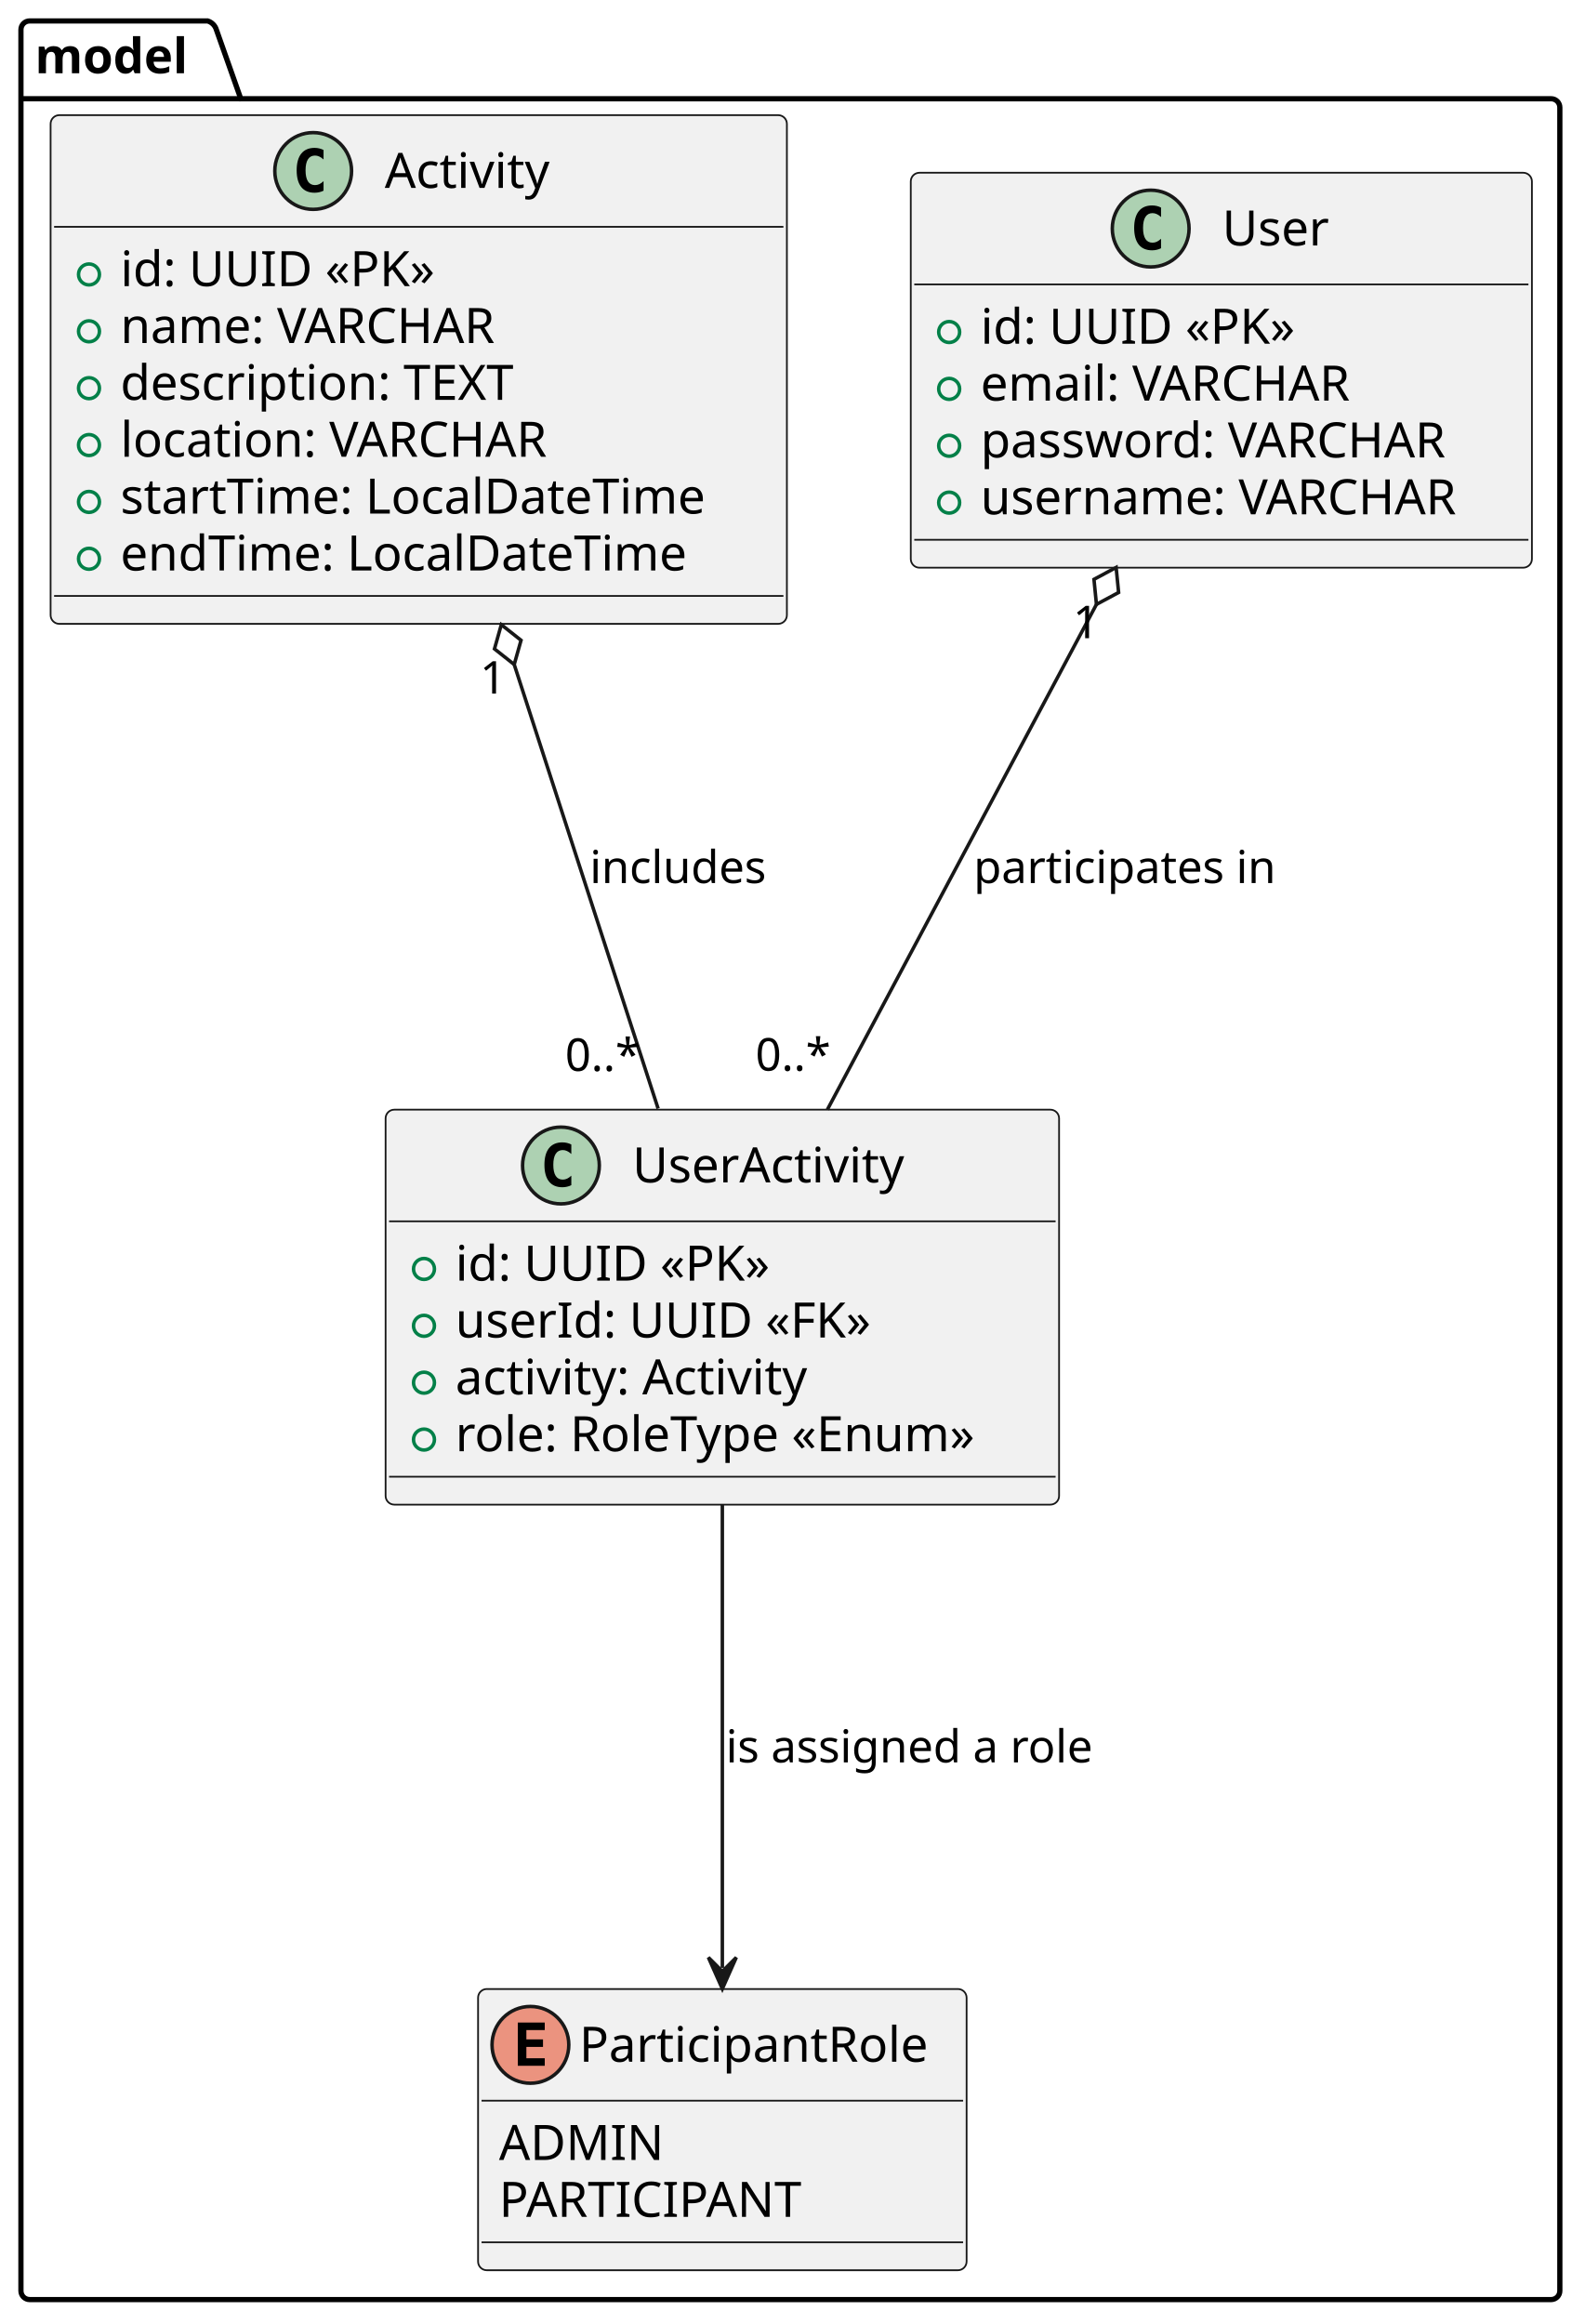
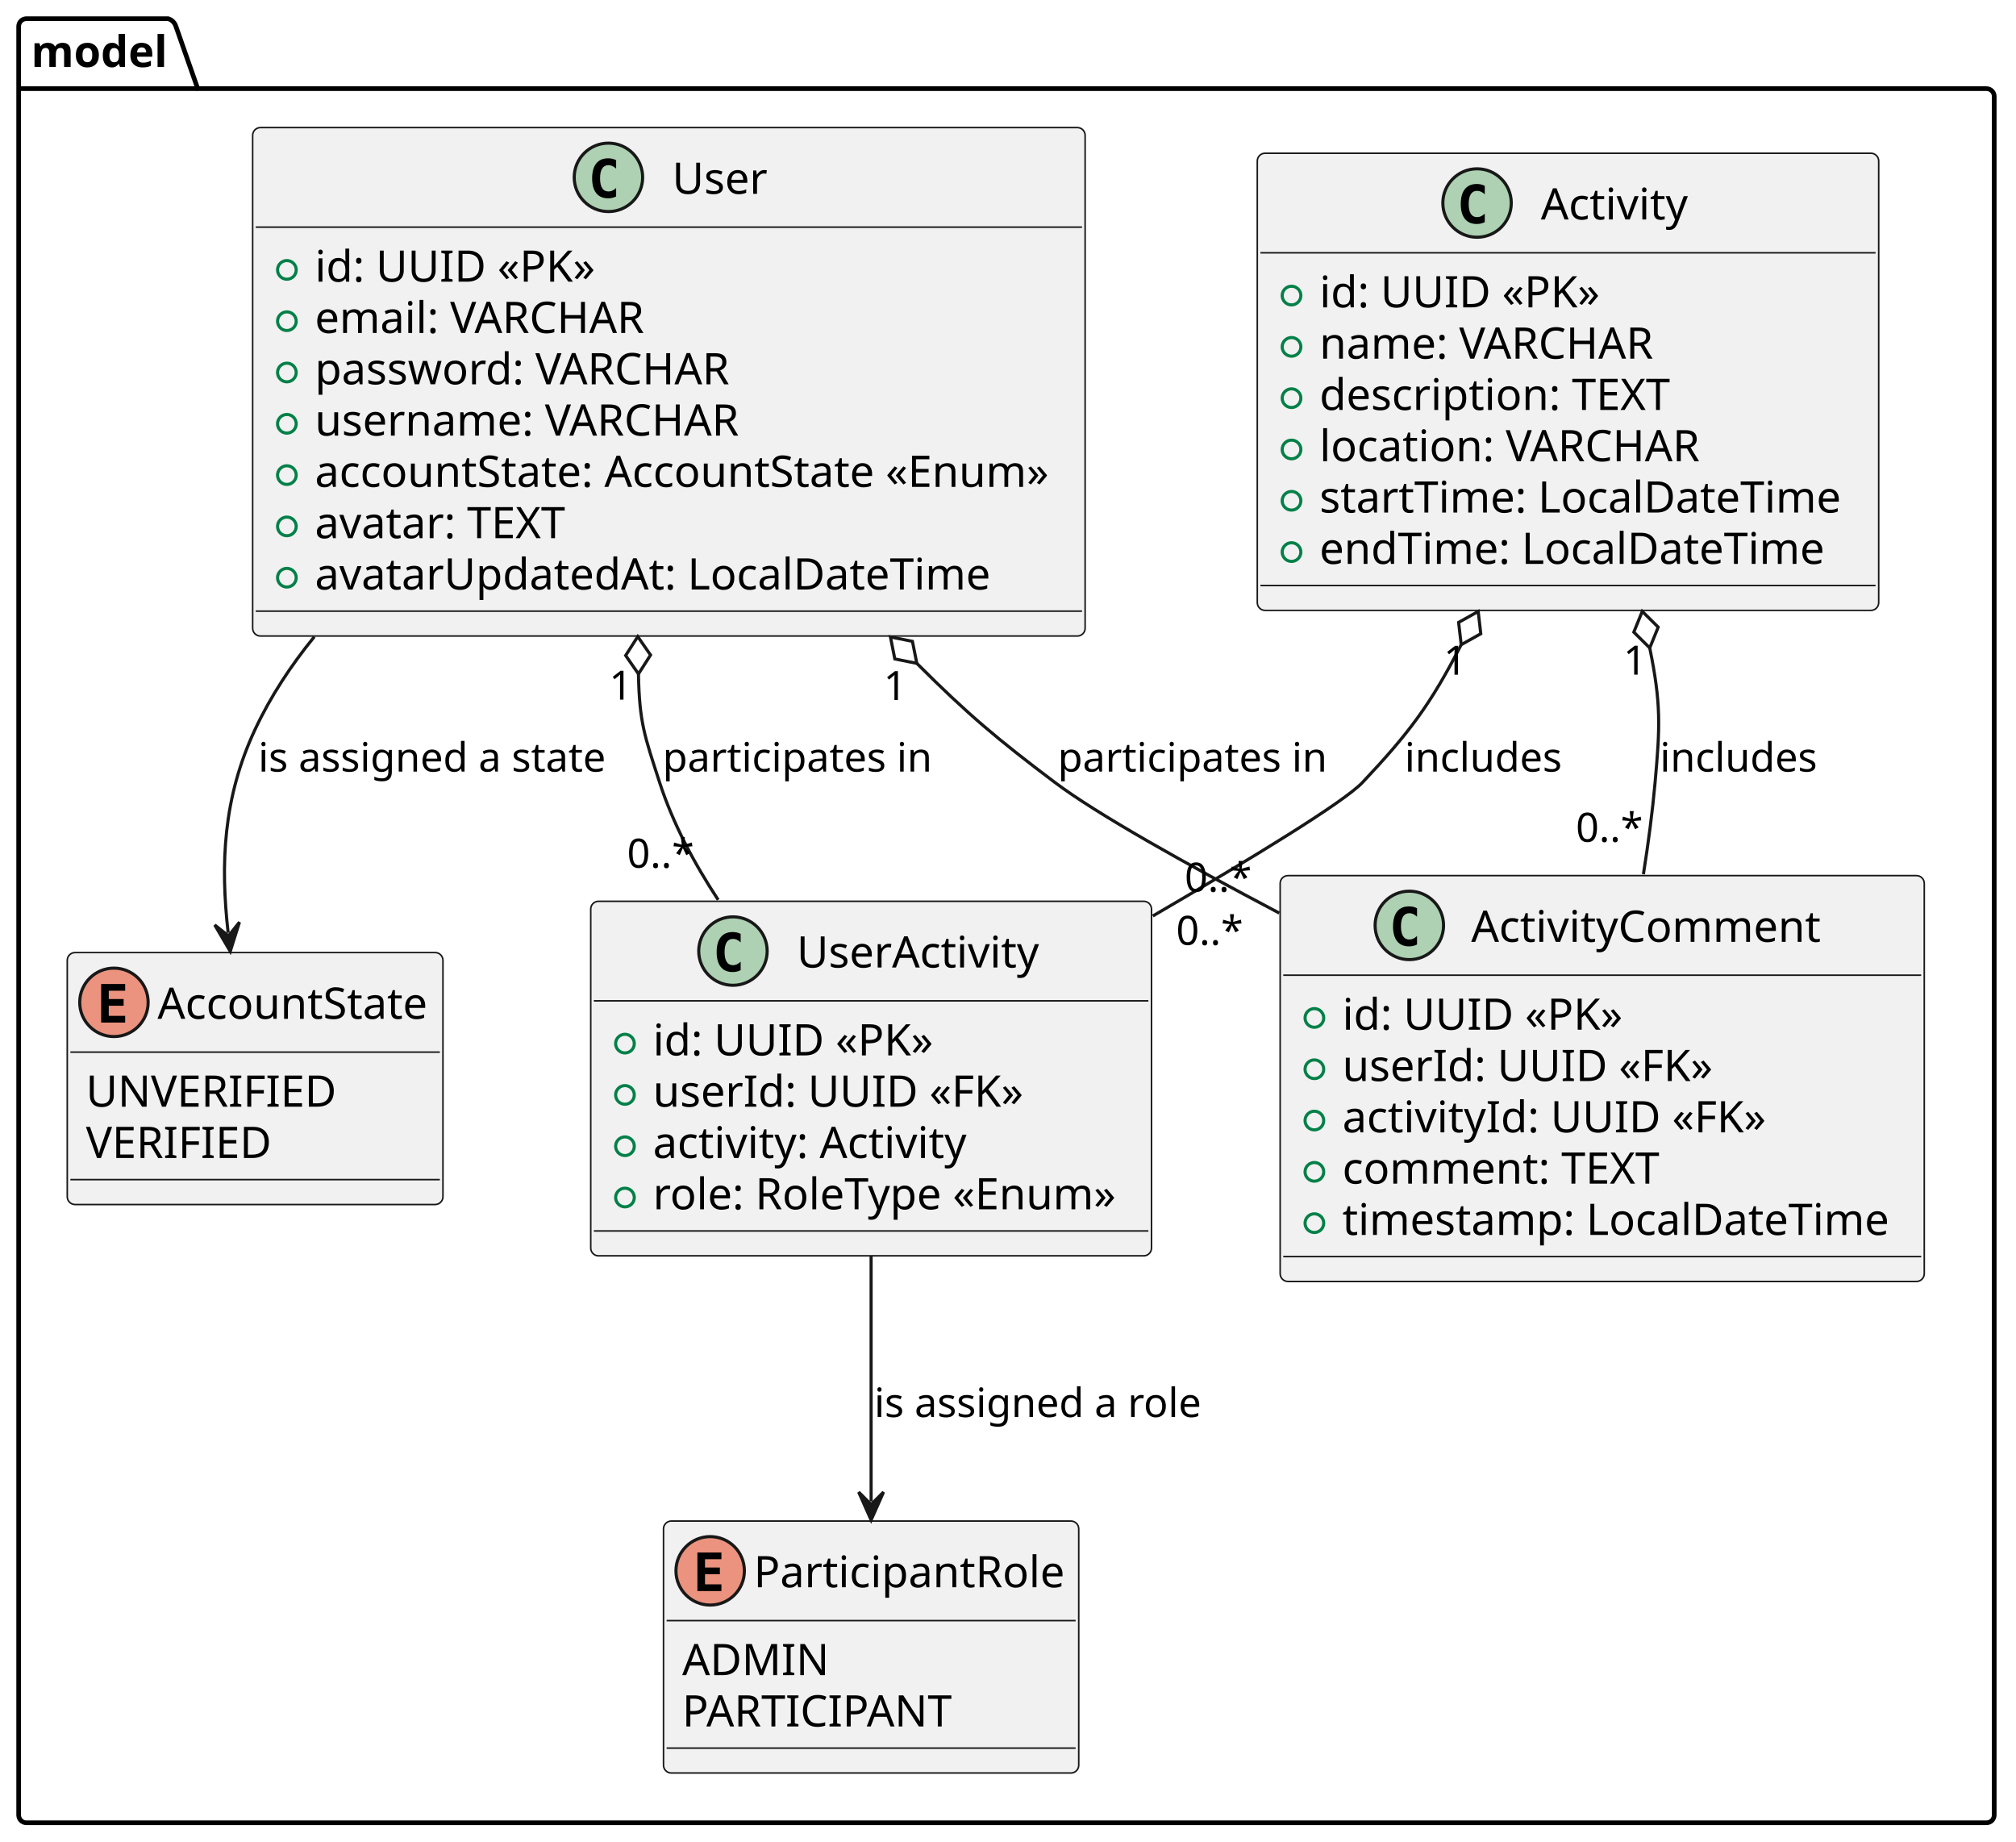
- <svg xmlns="http://www.w3.org/2000/svg" contentStyleType="text/css" height="666px" preserveAspectRatio="none" style="width:454px;height:666px;background:#FFFFFF;" version="1.1" viewBox="0 0 454 666" width="454px" zoomAndPan="magnify">
+ <svg xmlns="http://www.w3.org/2000/svg" contentStyleType="text/css" data-diagram-type="CLASS" height="592px" preserveAspectRatio="none" style="width:648px;height:592px;background:#FFFFFF;" version="1.1" viewBox="0 0 648 592" width="648px" zoomAndPan="magnify">
  <defs />
  <g>
-     <g id="cluster_model">
-       <path d="M8.5,6 L59.5,6 A3.75,3.75 0 0 1 62,8.5 L69,28.297 L444.5,28.297 A2.5,2.5 0 0 1 447,30.797 L447,656.5 A2.5,2.5 0 0 1 444.5,659 L8.5,659 A2.5,2.5 0 0 1 6,656.5 L6,8.5 A2.5,2.5 0 0 1 8.5,6 " fill="none" style="stroke:#000000;stroke-width:1.5;" />
-       <line style="stroke:#000000;stroke-width:1.5;" x1="6" x2="69" y1="28.297" y2="28.297" />
-       <text fill="#000000" font-family="sans-serif" font-size="14" font-weight="bold" lengthAdjust="spacing" textLength="50" x="10" y="20.995">model</text>
+     <g class="cluster" data-entity="model" data-source-line="1" data-uid="ent0002" id="cluster_model">
+       <path d="M8.5,6 L54.05,6 A3.75,3.75 0 0 1 56.55,8.5 L63.55,28.488 L638.5,28.488 A2.5,2.5 0 0 1 641,30.988 L641,583.34 A2.5,2.5 0 0 1 638.5,585.84 L8.5,585.84 A2.5,2.5 0 0 1 6,583.34 L6,8.5 A2.5,2.5 0 0 1 8.5,6" fill="none" style="stroke:#000000;stroke-width:1.5;" />
+       <line style="stroke:#000000;stroke-width:1.5;" x1="6" x2="63.55" y1="28.488" y2="28.488" />
+       <text fill="#000000" font-family="sans-serif" font-size="14" font-weight="bold" lengthAdjust="spacing" textLength="44.55" x="10" y="21.535">model</text>
    </g>
-     <g id="elem_User">
-       <rect codeLine="3" fill="#F1F1F1" height="113.188" id="User" rx="2.5" ry="2.5" style="stroke:#181818;stroke-width:0.5;" width="178" x="261" y="49.5" />
-       <ellipse cx="329.75" cy="65.5" fill="#ADD1B2" rx="11" ry="11" style="stroke:#181818;stroke-width:1.0;" />
-       <path d="M332.719,71.141 Q332.141,71.438 331.5,71.578 Q330.859,71.734 330.156,71.734 Q327.656,71.734 326.328,70.094 Q325.016,68.438 325.016,65.312 Q325.016,62.188 326.328,60.531 Q327.656,58.875 330.156,58.875 Q330.859,58.875 331.5,59.031 Q332.156,59.188 332.719,59.484 L332.719,62.203 Q332.094,61.625 331.5,61.359 Q330.906,61.078 330.281,61.078 Q328.938,61.078 328.25,62.156 Q327.562,63.219 327.562,65.312 Q327.562,67.406 328.25,68.484 Q328.938,69.547 330.281,69.547 Q330.906,69.547 331.5,69.281 Q332.094,69 332.719,68.422 L332.719,71.141 Z " fill="#000000" />
-       <text fill="#000000" font-family="sans-serif" font-size="14" lengthAdjust="spacing" textLength="32" x="350.25" y="70.347">User</text>
-       <line style="stroke:#181818;stroke-width:0.5;" x1="262" x2="438" y1="81.5" y2="81.5" />
-       <ellipse cx="272" cy="95.148" fill="none" rx="3" ry="3" style="stroke:#038048;stroke-width:1.0;" />
-       <text fill="#000000" font-family="sans-serif" font-size="14" lengthAdjust="spacing" textLength="96" x="281" y="98.495">id: UUID «PK»</text>
-       <ellipse cx="272" cy="111.445" fill="none" rx="3" ry="3" style="stroke:#038048;stroke-width:1.0;" />
-       <text fill="#000000" font-family="sans-serif" font-size="14" lengthAdjust="spacing" textLength="120" x="281" y="114.792">email: VARCHAR</text>
-       <ellipse cx="272" cy="127.742" fill="none" rx="3" ry="3" style="stroke:#038048;stroke-width:1.0;" />
-       <text fill="#000000" font-family="sans-serif" font-size="14" lengthAdjust="spacing" textLength="147" x="281" y="131.089">password: VARCHAR</text>
-       <ellipse cx="272" cy="144.039" fill="none" rx="3" ry="3" style="stroke:#038048;stroke-width:1.0;" />
-       <text fill="#000000" font-family="sans-serif" font-size="14" lengthAdjust="spacing" textLength="152" x="281" y="147.386">username: VARCHAR</text>
-       <line style="stroke:#181818;stroke-width:0.5;" x1="262" x2="438" y1="154.688" y2="154.688" />
+     <g class="entity" data-entity="User" data-source-line="3" data-uid="ent0003" id="entity_User">
+       <rect fill="#F1F1F1" height="163.418" rx="2.5" ry="2.5" style="stroke:#181818;stroke-width:0.5;" width="267.582" x="81.21" y="41" />
+       <ellipse cx="195.568" cy="57" fill="#ADD1B2" rx="11" ry="11" style="stroke:#181818;stroke-width:1;" />
+       <path d="M198.042,63.143 Q197.46,63.442 196.821,63.591 Q196.182,63.741 195.477,63.741 Q192.97,63.741 191.65,62.089 Q190.33,60.437 190.33,57.316 Q190.33,54.187 191.65,52.535 Q192.97,50.883 195.477,50.883 Q196.182,50.883 196.83,51.032 Q197.477,51.182 198.042,51.48 L198.042,54.203 Q197.411,53.622 196.817,53.352 Q196.224,53.083 195.593,53.083 Q194.248,53.083 193.563,54.149 Q192.879,55.216 192.879,57.316 Q192.879,59.408 193.563,60.474 Q194.248,61.541 195.593,61.541 Q196.224,61.541 196.817,61.271 Q197.411,61.002 198.042,60.42 Z " fill="#000000" />
+       <text fill="#000000" font-family="sans-serif" font-size="14" lengthAdjust="spacing" textLength="30.365" x="216.068" y="62.291">User</text>
+       <line style="stroke:#181818;stroke-width:0.5;" x1="82.21" x2="347.792" y1="73" y2="73" />
+       <ellipse cx="92.21" cy="86.744" fill="none" rx="3" ry="3" style="stroke:#038048;stroke-width:1;" />
+       <text fill="#000000" font-family="sans-serif" font-size="14" lengthAdjust="spacing" textLength="91.615" x="101.21" y="90.535">id: UUID «PK»</text>
+       <ellipse cx="92.21" cy="103.232" fill="none" rx="3" ry="3" style="stroke:#038048;stroke-width:1;" />
+       <text fill="#000000" font-family="sans-serif" font-size="14" lengthAdjust="spacing" textLength="111.706" x="101.21" y="107.023">email: VARCHAR</text>
+       <ellipse cx="92.21" cy="119.721" fill="none" rx="3" ry="3" style="stroke:#038048;stroke-width:1;" />
+       <text fill="#000000" font-family="sans-serif" font-size="14" lengthAdjust="spacing" textLength="139.754" x="101.21" y="123.512">password: VARCHAR</text>
+       <ellipse cx="92.21" cy="136.209" fill="none" rx="3" ry="3" style="stroke:#038048;stroke-width:1;" />
+       <text fill="#000000" font-family="sans-serif" font-size="14" lengthAdjust="spacing" textLength="141.654" x="101.21" y="140">username: VARCHAR</text>
+       <ellipse cx="92.21" cy="152.697" fill="none" rx="3" ry="3" style="stroke:#038048;stroke-width:1;" />
+       <text fill="#000000" font-family="sans-serif" font-size="14" lengthAdjust="spacing" textLength="241.582" x="101.21" y="156.488">accountState: AccountState «Enum»</text>
+       <ellipse cx="92.21" cy="169.185" fill="none" rx="3" ry="3" style="stroke:#038048;stroke-width:1;" />
+       <text fill="#000000" font-family="sans-serif" font-size="14" lengthAdjust="spacing" textLength="84.321" x="101.21" y="172.977">avatar: TEXT</text>
+       <ellipse cx="92.21" cy="185.674" fill="none" rx="3" ry="3" style="stroke:#038048;stroke-width:1;" />
+       <text fill="#000000" font-family="sans-serif" font-size="14" lengthAdjust="spacing" textLength="222.1" x="101.21" y="189.465">avatarUpdatedAt: LocalDateTime</text>
+       <line style="stroke:#181818;stroke-width:0.5;" x1="82.21" x2="347.792" y1="196.418" y2="196.418" />
    </g>
-     <g id="elem_ParticipantRole">
-       <rect codeLine="10" fill="#F1F1F1" height="80.594" id="ParticipantRole" rx="2.5" ry="2.5" style="stroke:#181818;stroke-width:0.5;" width="140" x="137" y="570" />
-       <ellipse cx="152" cy="586" fill="#EB937F" rx="11" ry="11" style="stroke:#181818;stroke-width:1.0;" />
-       <path d="M156.109,592 L148.391,592 L148.391,579.609 L156.109,579.609 L156.109,581.766 L150.844,581.766 L150.844,584.438 L155.609,584.438 L155.609,586.594 L150.844,586.594 L150.844,589.844 L156.109,589.844 L156.109,592 Z " fill="#000000" />
-       <text fill="#000000" font-family="sans-serif" font-size="14" lengthAdjust="spacing" textLength="108" x="166" y="590.847">ParticipantRole</text>
-       <line style="stroke:#181818;stroke-width:0.5;" x1="138" x2="276" y1="602" y2="602" />
-       <text fill="#000000" font-family="sans-serif" font-size="14" lengthAdjust="spacing" textLength="47" x="143" y="618.995">ADMIN</text>
-       <text fill="#000000" font-family="sans-serif" font-size="14" lengthAdjust="spacing" textLength="92" x="143" y="635.292">PARTICIPANT</text>
-       <line style="stroke:#181818;stroke-width:0.5;" x1="138" x2="276" y1="642.594" y2="642.594" />
+     <g class="entity" data-entity="ParticipantRole" data-source-line="13" data-uid="ent0004" id="entity_ParticipantRole">
+       <rect fill="#F1F1F1" height="80.977" rx="2.5" ry="2.5" style="stroke:#181818;stroke-width:0.5;" width="133.466" x="213.27" y="488.86" />
+       <ellipse cx="228.27" cy="504.86" fill="#EB937F" rx="11" ry="11" style="stroke:#181818;stroke-width:1;" />
+       <path d="M231.884,511.36 L224.165,511.36 L224.165,498.967 L231.884,498.967 L231.884,501.125 L226.613,501.125 L226.613,503.798 L231.386,503.798 L231.386,505.956 L226.613,505.956 L226.613,509.202 L231.884,509.202 Z " fill="#000000" />
+       <text fill="#000000" font-family="sans-serif" font-size="14" lengthAdjust="spacing" textLength="101.466" x="242.27" y="510.151">ParticipantRole</text>
+       <line style="stroke:#181818;stroke-width:0.5;" x1="214.27" x2="345.736" y1="520.86" y2="520.86" />
+       <text fill="#000000" font-family="sans-serif" font-size="14" lengthAdjust="spacing" textLength="46.58" x="219.27" y="538.395">ADMIN</text>
+       <text fill="#000000" font-family="sans-serif" font-size="14" lengthAdjust="spacing" textLength="89.448" x="219.27" y="554.883">PARTICIPANT</text>
+       <line style="stroke:#181818;stroke-width:0.5;" x1="214.27" x2="345.736" y1="561.837" y2="561.837" />
    </g>
-     <g id="elem_Activity">
-       <rect codeLine="15" fill="#F1F1F1" height="145.781" id="Activity" rx="2.5" ry="2.5" style="stroke:#181818;stroke-width:0.5;" width="211" x="14.5" y="33" />
-       <ellipse cx="89.75" cy="49" fill="#ADD1B2" rx="11" ry="11" style="stroke:#181818;stroke-width:1.0;" />
-       <path d="M92.719,54.641 Q92.141,54.938 91.5,55.078 Q90.859,55.234 90.156,55.234 Q87.656,55.234 86.328,53.594 Q85.016,51.938 85.016,48.812 Q85.016,45.688 86.328,44.031 Q87.656,42.375 90.156,42.375 Q90.859,42.375 91.5,42.531 Q92.156,42.688 92.719,42.984 L92.719,45.703 Q92.094,45.125 91.5,44.859 Q90.906,44.578 90.281,44.578 Q88.938,44.578 88.25,45.656 Q87.562,46.719 87.562,48.812 Q87.562,50.906 88.25,51.984 Q88.938,53.047 90.281,53.047 Q90.906,53.047 91.5,52.781 Q92.094,52.5 92.719,51.922 L92.719,54.641 Z " fill="#000000" />
-       <text fill="#000000" font-family="sans-serif" font-size="14" lengthAdjust="spacing" textLength="52" x="110.25" y="53.847">Activity</text>
-       <line style="stroke:#181818;stroke-width:0.5;" x1="15.5" x2="224.5" y1="65" y2="65" />
-       <ellipse cx="25.5" cy="78.648" fill="none" rx="3" ry="3" style="stroke:#038048;stroke-width:1.0;" />
-       <text fill="#000000" font-family="sans-serif" font-size="14" lengthAdjust="spacing" textLength="96" x="34.5" y="81.995">id: UUID «PK»</text>
-       <ellipse cx="25.5" cy="94.945" fill="none" rx="3" ry="3" style="stroke:#038048;stroke-width:1.0;" />
-       <text fill="#000000" font-family="sans-serif" font-size="14" lengthAdjust="spacing" textLength="121" x="34.5" y="98.292">name: VARCHAR</text>
-       <ellipse cx="25.5" cy="111.242" fill="none" rx="3" ry="3" style="stroke:#038048;stroke-width:1.0;" />
-       <text fill="#000000" font-family="sans-serif" font-size="14" lengthAdjust="spacing" textLength="125" x="34.5" y="114.589">description: TEXT</text>
-       <ellipse cx="25.5" cy="127.539" fill="none" rx="3" ry="3" style="stroke:#038048;stroke-width:1.0;" />
-       <text fill="#000000" font-family="sans-serif" font-size="14" lengthAdjust="spacing" textLength="137" x="34.5" y="130.886">location: VARCHAR</text>
-       <ellipse cx="25.5" cy="143.836" fill="none" rx="3" ry="3" style="stroke:#038048;stroke-width:1.0;" />
-       <text fill="#000000" font-family="sans-serif" font-size="14" lengthAdjust="spacing" textLength="185" x="34.5" y="147.183">startTime: LocalDateTime</text>
-       <ellipse cx="25.5" cy="160.133" fill="none" rx="3" ry="3" style="stroke:#038048;stroke-width:1.0;" />
-       <text fill="#000000" font-family="sans-serif" font-size="14" lengthAdjust="spacing" textLength="180" x="34.5" y="163.48">endTime: LocalDateTime</text>
-       <line style="stroke:#181818;stroke-width:0.5;" x1="15.5" x2="224.5" y1="170.781" y2="170.781" />
+     <g class="entity" data-entity="AccountState" data-source-line="18" data-uid="ent0005" id="entity_AccountState">
+       <rect fill="#F1F1F1" height="80.977" rx="2.5" ry="2.5" style="stroke:#181818;stroke-width:0.5;" width="120.758" x="21.62" y="306.15" />
+       <ellipse cx="36.62" cy="322.15" fill="#EB937F" rx="11" ry="11" style="stroke:#181818;stroke-width:1;" />
+       <path d="M40.234,328.65 L32.514,328.65 L32.514,316.257 L40.234,316.257 L40.234,318.415 L34.963,318.415 L34.963,321.088 L39.736,321.088 L39.736,323.246 L34.963,323.246 L34.963,326.492 L40.234,326.492 Z " fill="#000000" />
+       <text fill="#000000" font-family="sans-serif" font-size="14" lengthAdjust="spacing" textLength="88.758" x="50.62" y="327.441">AccountState</text>
+       <line style="stroke:#181818;stroke-width:0.5;" x1="22.62" x2="141.378" y1="338.15" y2="338.15" />
+       <text fill="#000000" font-family="sans-serif" font-size="14" lengthAdjust="spacing" textLength="79.283" x="27.62" y="355.685">UNVERIFIED</text>
+       <text fill="#000000" font-family="sans-serif" font-size="14" lengthAdjust="spacing" textLength="59.24" x="27.62" y="372.173">VERIFIED</text>
+       <line style="stroke:#181818;stroke-width:0.5;" x1="22.62" x2="141.378" y1="379.127" y2="379.127" />
    </g>
-     <g id="elem_UserActivity">
-       <rect codeLine="24" fill="#F1F1F1" height="113.188" id="UserActivity" rx="2.5" ry="2.5" style="stroke:#181818;stroke-width:0.5;" width="193" x="110.5" y="318" />
-       <ellipse cx="160.75" cy="334" fill="#ADD1B2" rx="11" ry="11" style="stroke:#181818;stroke-width:1.0;" />
-       <path d="M163.719,339.641 Q163.141,339.938 162.5,340.078 Q161.859,340.234 161.156,340.234 Q158.656,340.234 157.328,338.594 Q156.016,336.938 156.016,333.812 Q156.016,330.688 157.328,329.031 Q158.656,327.375 161.156,327.375 Q161.859,327.375 162.5,327.531 Q163.156,327.688 163.719,327.984 L163.719,330.703 Q163.094,330.125 162.5,329.859 Q161.906,329.578 161.281,329.578 Q159.938,329.578 159.25,330.656 Q158.562,331.719 158.562,333.812 Q158.562,335.906 159.25,336.984 Q159.938,338.047 161.281,338.047 Q161.906,338.047 162.5,337.781 Q163.094,337.5 163.719,336.922 L163.719,339.641 Z " fill="#000000" />
-       <text fill="#000000" font-family="sans-serif" font-size="14" lengthAdjust="spacing" textLength="84" x="181.25" y="338.847">UserActivity</text>
-       <line style="stroke:#181818;stroke-width:0.5;" x1="111.5" x2="302.5" y1="350" y2="350" />
-       <ellipse cx="121.5" cy="363.648" fill="none" rx="3" ry="3" style="stroke:#038048;stroke-width:1.0;" />
-       <text fill="#000000" font-family="sans-serif" font-size="14" lengthAdjust="spacing" textLength="96" x="130.5" y="366.995">id: UUID «PK»</text>
-       <ellipse cx="121.5" cy="379.945" fill="none" rx="3" ry="3" style="stroke:#038048;stroke-width:1.0;" />
-       <text fill="#000000" font-family="sans-serif" font-size="14" lengthAdjust="spacing" textLength="127" x="130.5" y="383.292">userId: UUID «FK»</text>
-       <ellipse cx="121.5" cy="396.242" fill="none" rx="3" ry="3" style="stroke:#038048;stroke-width:1.0;" />
-       <text fill="#000000" font-family="sans-serif" font-size="14" lengthAdjust="spacing" textLength="112" x="130.5" y="399.589">activity: Activity</text>
-       <ellipse cx="121.5" cy="412.539" fill="none" rx="3" ry="3" style="stroke:#038048;stroke-width:1.0;" />
-       <text fill="#000000" font-family="sans-serif" font-size="14" lengthAdjust="spacing" textLength="167" x="130.5" y="415.886">role: RoleType «Enum»</text>
-       <line style="stroke:#181818;stroke-width:0.5;" x1="111.5" x2="302.5" y1="423.188" y2="423.188" />
+     <g class="entity" data-entity="Activity" data-source-line="23" data-uid="ent0006" id="entity_Activity">
+       <rect fill="#F1F1F1" height="146.93" rx="2.5" ry="2.5" style="stroke:#181818;stroke-width:0.5;" width="199.735" x="404.13" y="49.25" />
+       <ellipse cx="474.769" cy="65.25" fill="#ADD1B2" rx="11" ry="11" style="stroke:#181818;stroke-width:1;" />
+       <path d="M477.242,71.393 Q476.661,71.692 476.022,71.841 Q475.383,71.991 474.677,71.991 Q472.171,71.991 470.851,70.339 Q469.531,68.687 469.531,65.566 Q469.531,62.437 470.851,60.785 Q472.171,59.133 474.677,59.133 Q475.383,59.133 476.03,59.282 Q476.678,59.432 477.242,59.73 L477.242,62.453 Q476.611,61.872 476.018,61.602 Q475.424,61.333 474.794,61.333 Q473.449,61.333 472.764,62.399 Q472.079,63.466 472.079,65.566 Q472.079,67.658 472.764,68.724 Q473.449,69.791 474.794,69.791 Q475.424,69.791 476.018,69.521 Q476.611,69.251 477.242,68.67 Z " fill="#000000" />
+       <text fill="#000000" font-family="sans-serif" font-size="14" lengthAdjust="spacing" textLength="49.957" x="495.269" y="70.541">Activity</text>
+       <line style="stroke:#181818;stroke-width:0.5;" x1="405.13" x2="602.865" y1="81.25" y2="81.25" />
+       <ellipse cx="415.13" cy="94.994" fill="none" rx="3" ry="3" style="stroke:#038048;stroke-width:1;" />
+       <text fill="#000000" font-family="sans-serif" font-size="14" lengthAdjust="spacing" textLength="91.615" x="424.13" y="98.785">id: UUID «PK»</text>
+       <ellipse cx="415.13" cy="111.482" fill="none" rx="3" ry="3" style="stroke:#038048;stroke-width:1;" />
+       <text fill="#000000" font-family="sans-serif" font-size="14" lengthAdjust="spacing" textLength="112.301" x="424.13" y="115.273">name: VARCHAR</text>
+       <ellipse cx="415.13" cy="127.971" fill="none" rx="3" ry="3" style="stroke:#038048;stroke-width:1;" />
+       <text fill="#000000" font-family="sans-serif" font-size="14" lengthAdjust="spacing" textLength="118.993" x="424.13" y="131.762">description: TEXT</text>
+       <ellipse cx="415.13" cy="144.459" fill="none" rx="3" ry="3" style="stroke:#038048;stroke-width:1;" />
+       <text fill="#000000" font-family="sans-serif" font-size="14" lengthAdjust="spacing" textLength="129.131" x="424.13" y="148.25">location: VARCHAR</text>
+       <ellipse cx="415.13" cy="160.947" fill="none" rx="3" ry="3" style="stroke:#038048;stroke-width:1;" />
+       <text fill="#000000" font-family="sans-serif" font-size="14" lengthAdjust="spacing" textLength="173.735" x="424.13" y="164.738">startTime: LocalDateTime</text>
+       <ellipse cx="415.13" cy="177.435" fill="none" rx="3" ry="3" style="stroke:#038048;stroke-width:1;" />
+       <text fill="#000000" font-family="sans-serif" font-size="14" lengthAdjust="spacing" textLength="167.966" x="424.13" y="181.227">endTime: LocalDateTime</text>
+       <line style="stroke:#181818;stroke-width:0.5;" x1="405.13" x2="602.865" y1="188.18" y2="188.18" />
    </g>
-     <g id="link_User_UserActivity">
-       <path codeLine="33" d="M314.207,173.205 C289.87,218.901 261.437,272.289 237.111,317.964 " fill="none" id="User-backto-UserActivity" style="stroke:#181818;stroke-width:1.0;" />
-       <polygon fill="none" points="319.848,162.614,313.497,166.029,314.207,173.205,320.558,169.79,319.848,162.614" style="stroke:#181818;stroke-width:1.0;" />
-       <text fill="#000000" font-family="sans-serif" font-size="13" lengthAdjust="spacing" textLength="93" x="279" y="253.067">participates in</text>
-       <text fill="#000000" font-family="sans-serif" font-size="13" lengthAdjust="spacing" textLength="8" x="307.472" y="182.892">1</text>
-       <text fill="#000000" font-family="sans-serif" font-size="13" lengthAdjust="spacing" textLength="23" x="216.495" y="306.822">0..*</text>
+     <g class="entity" data-entity="UserActivity" data-source-line="32" data-uid="ent0007" id="entity_UserActivity">
+       <rect fill="#F1F1F1" height="113.953" rx="2.5" ry="2.5" style="stroke:#181818;stroke-width:0.5;" width="180.246" x="189.88" y="289.67" />
+       <ellipse cx="235.592" cy="305.67" fill="#ADD1B2" rx="11" ry="11" style="stroke:#181818;stroke-width:1;" />
+       <path d="M238.065,311.813 Q237.484,312.112 236.845,312.261 Q236.206,312.411 235.5,312.411 Q232.993,312.411 231.673,310.759 Q230.354,309.107 230.354,305.986 Q230.354,302.856 231.673,301.205 Q232.993,299.553 235.5,299.553 Q236.206,299.553 236.853,299.702 Q237.501,299.852 238.065,300.151 L238.065,302.873 Q237.434,302.292 236.841,302.022 Q236.247,301.752 235.616,301.752 Q234.272,301.752 233.587,302.819 Q232.902,303.886 232.902,305.986 Q232.902,308.078 233.587,309.144 Q234.272,310.211 235.616,310.211 Q236.247,310.211 236.841,309.941 Q237.434,309.671 238.065,309.09 Z " fill="#000000" />
+       <text fill="#000000" font-family="sans-serif" font-size="14" lengthAdjust="spacing" textLength="80.322" x="256.092" y="310.961">UserActivity</text>
+       <line style="stroke:#181818;stroke-width:0.5;" x1="190.88" x2="369.126" y1="321.67" y2="321.67" />
+       <ellipse cx="200.88" cy="335.414" fill="none" rx="3" ry="3" style="stroke:#038048;stroke-width:1;" />
+       <text fill="#000000" font-family="sans-serif" font-size="14" lengthAdjust="spacing" textLength="91.615" x="209.88" y="339.205">id: UUID «PK»</text>
+       <ellipse cx="200.88" cy="351.902" fill="none" rx="3" ry="3" style="stroke:#038048;stroke-width:1;" />
+       <text fill="#000000" font-family="sans-serif" font-size="14" lengthAdjust="spacing" textLength="120.723" x="209.88" y="355.693">userId: UUID «FK»</text>
+       <ellipse cx="200.88" cy="368.391" fill="none" rx="3" ry="3" style="stroke:#038048;stroke-width:1;" />
+       <text fill="#000000" font-family="sans-serif" font-size="14" lengthAdjust="spacing" textLength="106.846" x="209.88" y="372.182">activity: Activity</text>
+       <ellipse cx="200.88" cy="384.879" fill="none" rx="3" ry="3" style="stroke:#038048;stroke-width:1;" />
+       <text fill="#000000" font-family="sans-serif" font-size="14" lengthAdjust="spacing" textLength="154.246" x="209.88" y="388.67">role: RoleType «Enum»</text>
+       <line style="stroke:#181818;stroke-width:0.5;" x1="190.88" x2="369.126" y1="395.623" y2="395.623" />
    </g>
-     <g id="link_Activity_UserActivity">
-       <path codeLine="34" d="M147.357,190.43 C161.496,234.066 175.496,277.272 188.588,317.677 " fill="none" id="Activity-backto-UserActivity" style="stroke:#181818;stroke-width:1.0;" />
-       <polygon fill="none" points="143.658,179.014,141.702,185.955,147.357,190.43,149.313,183.489,143.658,179.014" style="stroke:#181818;stroke-width:1.0;" />
-       <text fill="#000000" font-family="sans-serif" font-size="13" lengthAdjust="spacing" textLength="54" x="169" y="253.067">includes</text>
-       <text fill="#000000" font-family="sans-serif" font-size="13" lengthAdjust="spacing" textLength="8" x="137.532" y="198.772">1</text>
-       <text fill="#000000" font-family="sans-serif" font-size="13" lengthAdjust="spacing" textLength="23" x="161.942" y="306.901">0..*</text>
+     <g class="entity" data-entity="ActivityComment" data-source-line="39" data-uid="ent0008" id="entity_ActivityComment">
+       <rect fill="#F1F1F1" height="130.441" rx="2.5" ry="2.5" style="stroke:#181818;stroke-width:0.5;" width="207.036" x="411.48" y="281.42" />
+       <ellipse cx="452.998" cy="297.42" fill="#ADD1B2" rx="11" ry="11" style="stroke:#181818;stroke-width:1;" />
+       <path d="M455.471,303.563 Q454.89,303.862 454.25,304.011 Q453.611,304.161 452.906,304.161 Q450.399,304.161 449.079,302.509 Q447.759,300.857 447.759,297.736 Q447.759,294.606 449.079,292.955 Q450.399,291.303 452.906,291.303 Q453.611,291.303 454.259,291.452 Q454.906,291.602 455.471,291.901 L455.471,294.623 Q454.84,294.042 454.246,293.772 Q453.653,293.502 453.022,293.502 Q451.677,293.502 450.992,294.569 Q450.308,295.636 450.308,297.736 Q450.308,299.828 450.992,300.894 Q451.677,301.961 453.022,301.961 Q453.653,301.961 454.246,301.691 Q454.84,301.421 455.471,300.84 Z " fill="#000000" />
+       <text fill="#000000" font-family="sans-serif" font-size="14" lengthAdjust="spacing" textLength="116.108" x="472.89" y="302.711">ActivityComment</text>
+       <line style="stroke:#181818;stroke-width:0.5;" x1="412.48" x2="617.516" y1="313.42" y2="313.42" />
+       <ellipse cx="422.48" cy="327.164" fill="none" rx="3" ry="3" style="stroke:#038048;stroke-width:1;" />
+       <text fill="#000000" font-family="sans-serif" font-size="14" lengthAdjust="spacing" textLength="91.615" x="431.48" y="330.955">id: UUID «PK»</text>
+       <ellipse cx="422.48" cy="343.652" fill="none" rx="3" ry="3" style="stroke:#038048;stroke-width:1;" />
+       <text fill="#000000" font-family="sans-serif" font-size="14" lengthAdjust="spacing" textLength="120.723" x="431.48" y="347.443">userId: UUID «FK»</text>
+       <ellipse cx="422.48" cy="360.141" fill="none" rx="3" ry="3" style="stroke:#038048;stroke-width:1;" />
+       <text fill="#000000" font-family="sans-serif" font-size="14" lengthAdjust="spacing" textLength="139.398" x="431.48" y="363.932">activityId: UUID «FK»</text>
+       <ellipse cx="422.48" cy="376.629" fill="none" rx="3" ry="3" style="stroke:#038048;stroke-width:1;" />
+       <text fill="#000000" font-family="sans-serif" font-size="14" lengthAdjust="spacing" textLength="106.552" x="431.48" y="380.42">comment: TEXT</text>
+       <ellipse cx="422.48" cy="393.117" fill="none" rx="3" ry="3" style="stroke:#038048;stroke-width:1;" />
+       <text fill="#000000" font-family="sans-serif" font-size="14" lengthAdjust="spacing" textLength="181.036" x="431.48" y="396.908">timestamp: LocalDateTime</text>
+       <line style="stroke:#181818;stroke-width:0.5;" x1="412.48" x2="617.516" y1="403.861" y2="403.861" />
    </g>
-     <g id="link_UserActivity_ParticipantRole">
-       <path codeLine="35" d="M207,431.028 C207,473.846 207,525.647 207,563.949 " fill="none" id="UserActivity-to-ParticipantRole" style="stroke:#181818;stroke-width:1.0;" />
-       <polygon fill="#181818" points="207,569.949,211,560.949,207,564.949,203,560.949,207,569.949" style="stroke:#181818;stroke-width:1.0;" />
-       <text fill="#000000" font-family="sans-serif" font-size="13" lengthAdjust="spacing" textLength="114" x="208" y="505.067">is assigned a role</text>
+     <g class="link" data-entity-1="User" data-entity-2="UserActivity" data-source-line="49" data-uid="lnk9" id="link_User_UserActivity">
+       <path codeLine="49" d="M205.218,216.598 C205.518,232.408 207.23,236.65 212,251.42 C216.25,264.57 223.09,277.43 230.84,289.21" fill="none" id="User-backto-UserActivity" style="stroke:#181818;stroke-width:1;" />
+       <polygon fill="none" points="204.99,204.6,201.105,210.675,205.218,216.598,209.103,210.523,204.99,204.6" style="stroke:#181818;stroke-width:1;" />
+       <text fill="#000000" font-family="sans-serif" font-size="13" lengthAdjust="spacing" textLength="89.749" x="213" y="247.988">participates in</text>
+       <text fill="#000000" font-family="sans-serif" font-size="13" lengthAdjust="spacing" textLength="8.22" x="195.795" y="224.864">1</text>
+       <text fill="#000000" font-family="sans-serif" font-size="13" lengthAdjust="spacing" textLength="22.712" x="201.551" y="278.883">0..*</text>
+     </g>
+     <g class="link" data-entity-1="Activity" data-entity-2="UserActivity" data-source-line="50" data-uid="lnk10" id="link_Activity_UserActivity">
+       <path codeLine="50" d="M469.672,207.202 C459.802,226.482 452.88,235.61 438,251.42 C432.04,257.76 402.51,275.78 370.56,294.39" fill="none" id="Activity-backto-UserActivity" style="stroke:#181818;stroke-width:1;" />
+       <polygon fill="none" points="475.14,196.52,468.845,200.038,469.672,207.202,475.966,203.684,475.14,196.52" style="stroke:#181818;stroke-width:1;" />
+       <text fill="#000000" font-family="sans-serif" font-size="13" lengthAdjust="spacing" textLength="52.362" x="451.49" y="247.988">includes</text>
+       <text fill="#000000" font-family="sans-serif" font-size="13" lengthAdjust="spacing" textLength="8.22" x="464.019" y="216.853">1</text>
+       <text fill="#000000" font-family="sans-serif" font-size="13" lengthAdjust="spacing" textLength="22.712" x="378.044" y="303.683">0..*</text>
+     </g>
+     <g class="link" data-entity-1="UserActivity" data-entity-2="ParticipantRole" data-source-line="51" data-uid="lnk11" id="link_UserActivity_ParticipantRole">
+       <path codeLine="51" d="M280,403.83 C280,431.29 280,457.68 280,482.54" fill="none" id="UserActivity-to-ParticipantRole" style="stroke:#181818;stroke-width:1;" />
+       <polygon fill="#181818" points="280,488.54,284,479.54,280,483.54,276,479.54,280,488.54" style="stroke:#181818;stroke-width:1;" />
+       <text fill="#000000" font-family="sans-serif" font-size="13" lengthAdjust="spacing" textLength="109.999" x="281" y="455.428">is assigned a role</text>
+     </g>
+     <g class="link" data-entity-1="User" data-entity-2="AccountState" data-source-line="52" data-uid="lnk12" id="link_User_AccountState">
+       <path codeLine="52" d="M101.04,204.63 C93.52,213.87 86.97,223.81 82,234.42 C71.67,256.45 70.834,277.778 73.334,299.808" fill="none" id="User-to-AccountState" style="stroke:#181818;stroke-width:1;" />
+       <polygon fill="#181818" points="74.01,305.77,76.97,296.376,73.446,300.802,69.021,297.278,74.01,305.77" style="stroke:#181818;stroke-width:1;" />
+       <text fill="#000000" font-family="sans-serif" font-size="13" lengthAdjust="spacing" textLength="116.467" x="83" y="247.988">is assigned a state</text>
+     </g>
+     <g class="link" data-entity-1="User" data-entity-2="ActivityComment" data-source-line="53" data-uid="lnk13" id="link_User_ActivityComment">
+       <path codeLine="53" d="M294.693,213.198 C311.153,229.668 320.74,237.66 339,251.42 C352.42,261.54 380.94,277.52 411.19,293.46" fill="none" id="User-backto-ActivityComment" style="stroke:#181818;stroke-width:1;" />
+       <polygon fill="none" points="286.21,204.71,287.622,211.781,294.693,213.198,293.281,206.126,286.21,204.71" style="stroke:#181818;stroke-width:1;" />
+       <text fill="#000000" font-family="sans-serif" font-size="13" lengthAdjust="spacing" textLength="89.749" x="340" y="247.988">participates in</text>
+       <text fill="#000000" font-family="sans-serif" font-size="13" lengthAdjust="spacing" textLength="8.22" x="283.995" y="224.983">1</text>
+       <text fill="#000000" font-family="sans-serif" font-size="13" lengthAdjust="spacing" textLength="22.712" x="380.785" y="286.584">0..*</text>
+     </g>
+     <g class="link" data-entity-1="Activity" data-entity-2="ActivityComment" data-source-line="54" data-uid="lnk14" id="link_Activity_ActivityComment">
+       <path codeLine="54" d="M530.277,208.246 C533.927,226.076 533.61,233.45 532,251.42 C531.14,261.02 529.8,271.11 528.24,280.97" fill="none" id="Activity-backto-ActivityComment" style="stroke:#181818;stroke-width:1;" />
+       <polygon fill="none" points="527.87,196.49,525.155,203.17,530.277,208.246,532.992,201.566,527.87,196.49" style="stroke:#181818;stroke-width:1;" />
+       <text fill="#000000" font-family="sans-serif" font-size="13" lengthAdjust="spacing" textLength="52.362" x="533.54" y="247.988">includes</text>
+       <text fill="#000000" font-family="sans-serif" font-size="13" lengthAdjust="spacing" textLength="8.22" x="521.775" y="216.82">1</text>
+       <text fill="#000000" font-family="sans-serif" font-size="13" lengthAdjust="spacing" textLength="22.712" x="506.524" y="270.552">0..*</text>
    </g>
  </g>
</svg>
